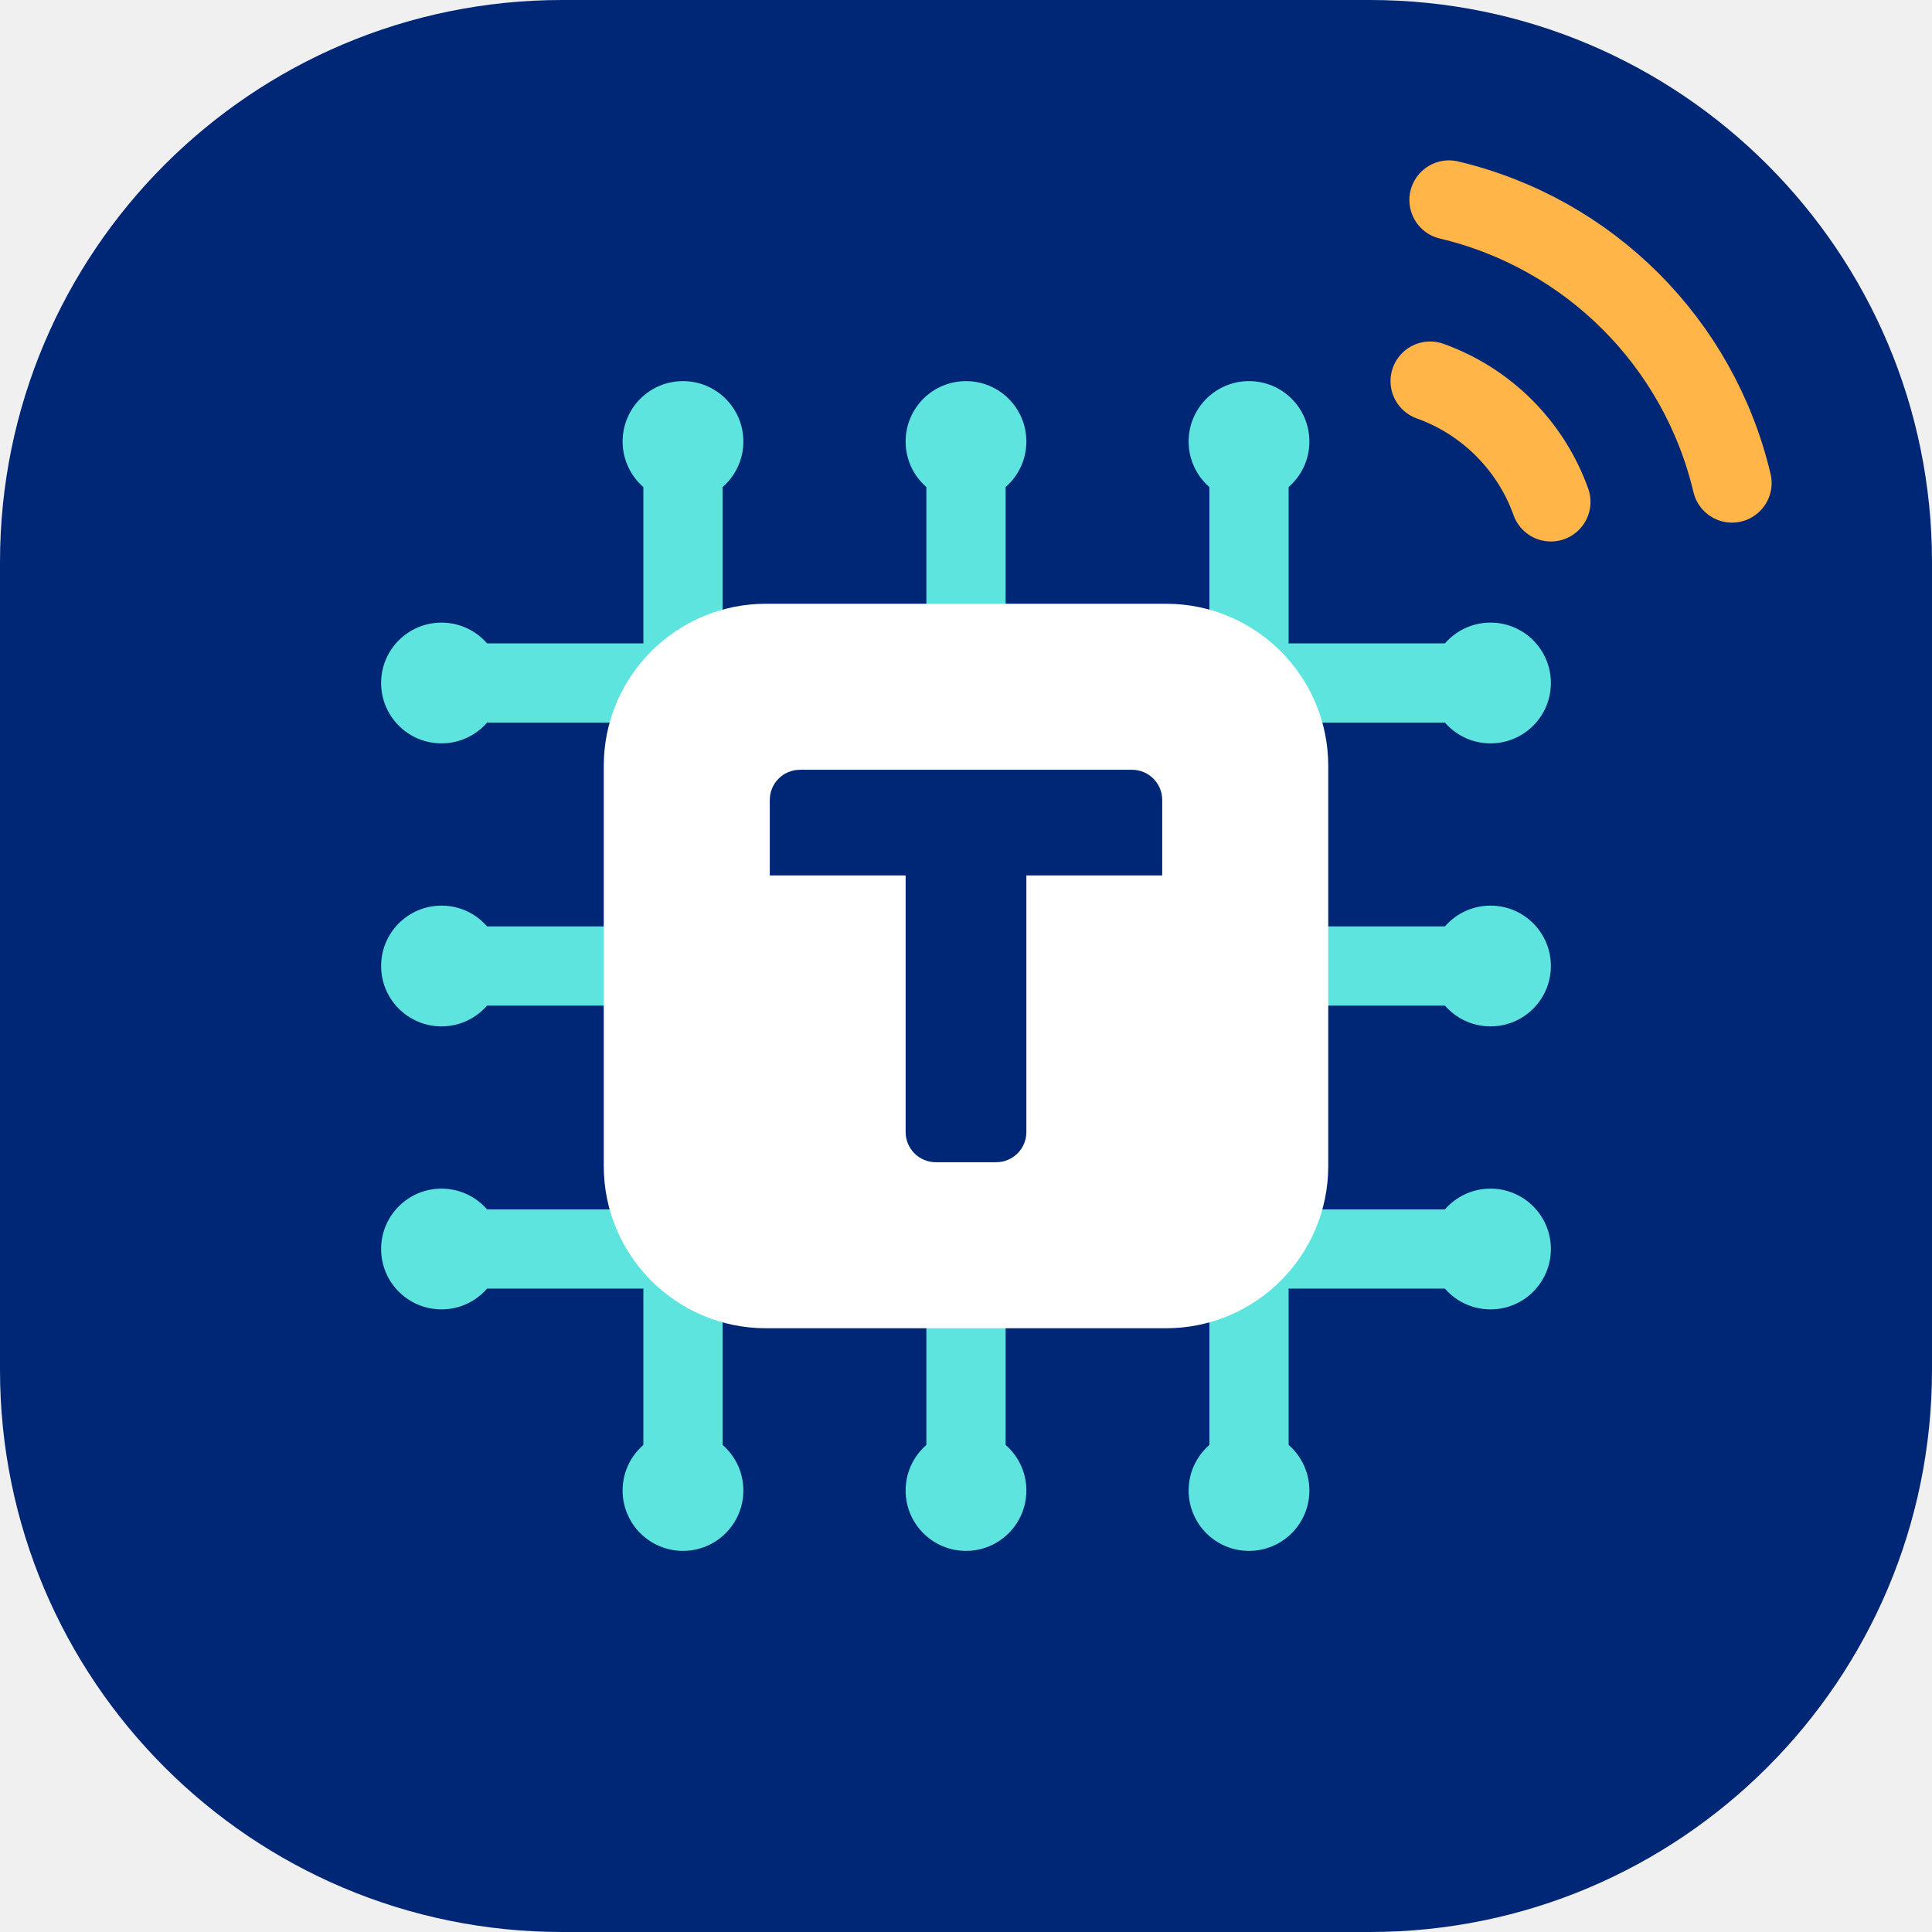
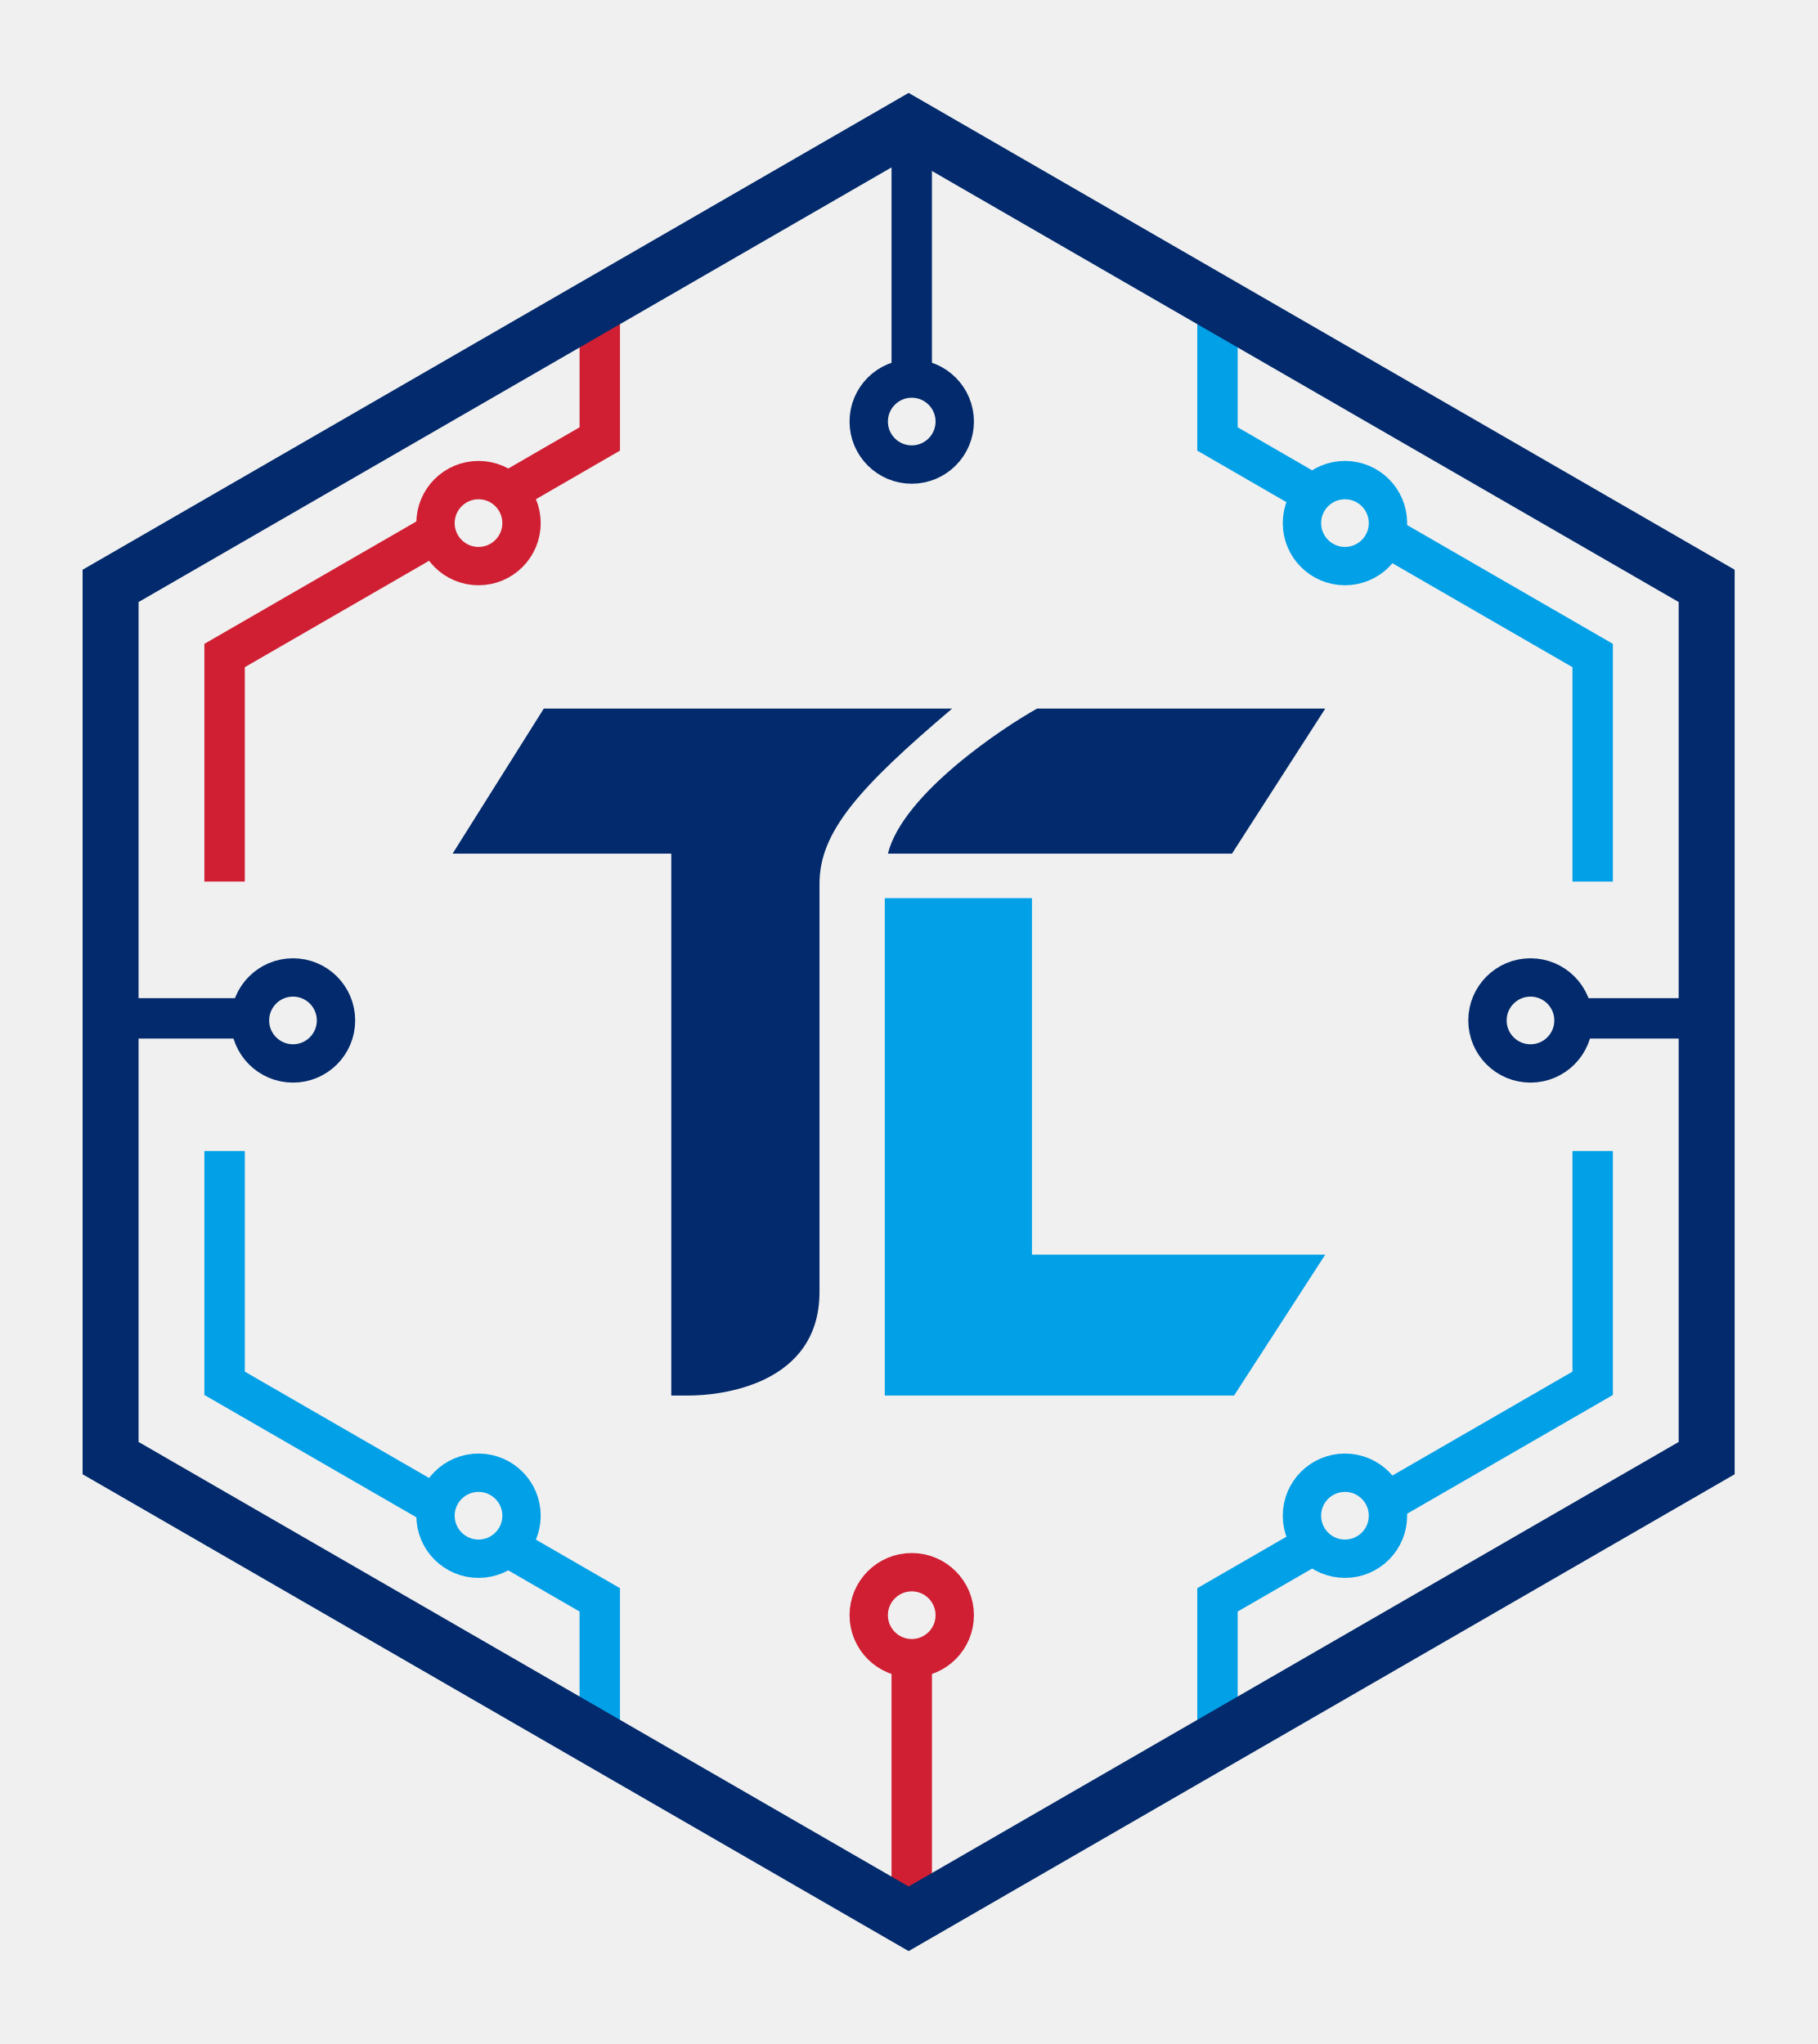
- <svg xmlns="http://www.w3.org/2000/svg" viewBox="0 0 512 512" role="img" aria-labelledby="title desc">
-   <rect width="512" height="512" rx="149" fill="#002776" />
-   <g stroke="#5DE4DF" stroke-width="21" stroke-linecap="round">
-     <line x1="170" y1="181" x2="117" y2="181" />
-     <line x1="170" y1="256" x2="117" y2="256" />
-     <line x1="170" y1="331" x2="117" y2="331" />
-     <line x1="342" y1="181" x2="395" y2="181" />
-     <line x1="342" y1="256" x2="395" y2="256" />
-     <line x1="342" y1="331" x2="395" y2="331" />
-     <line x1="181" y1="170" x2="181" y2="117" />
-     <line x1="256" y1="170" x2="256" y2="117" />
-     <line x1="331" y1="170" x2="331" y2="117" />
-     <line x1="181" y1="342" x2="181" y2="395" />
-     <line x1="256" y1="342" x2="256" y2="395" />
-     <line x1="331" y1="342" x2="331" y2="395" />
-   </g>
-   <g fill="#5DE4DF">
-     <circle cx="117" cy="181" r="16" />
-     <circle cx="117" cy="256" r="16" />
-     <circle cx="117" cy="331" r="16" />
-     <circle cx="395" cy="181" r="16" />
-     <circle cx="395" cy="256" r="16" />
-     <circle cx="395" cy="331" r="16" />
-     <circle cx="181" cy="117" r="16" />
-     <circle cx="256" cy="117" r="16" />
-     <circle cx="331" cy="117" r="16" />
-     <circle cx="181" cy="395" r="16" />
-     <circle cx="256" cy="395" r="16" />
-     <circle cx="331" cy="395" r="16" />
-   </g>
-   <rect x="160" y="160" width="192" height="192" rx="43" fill="#fff" />
-   <path fill="#002776" d="M212,204 L300,204 A8,8 0 0 1 308,212 L308,232 L272,232 L272,300 A8,8 0 0 1 264,308 L248,308 A8,8 0 0 1 240,300 L240,232 L204,232 L204,212 A8,8 0 0 1 212,204 Z" />
-   <g fill="none" stroke="#FFB547" stroke-width="21" stroke-linecap="round">
-     <path d="M379,101 a53,53 0 0 1 32,32" />
-     <path d="M384,53 a101,101 0 0 1 75,75" />
+ <svg xmlns="http://www.w3.org/2000/svg" role="img" aria-label="Tokgöz Lab" viewBox="187.65 121.577 876.7 986.346">
+   <g id="logo">
+     <g id="circuit">
+       <path id="trace-top" d="M627.5,192 V304.25" style="stroke-linejoin:miter;stroke-linecap:butt;stroke-miterlimit:10;fill:none;stroke:#022A6C;stroke-width:19.5" />
+       <path id="trace-bottom" d="M627.5,1040 V921.75" style="stroke-linejoin:miter;stroke-linecap:butt;stroke-miterlimit:10;fill:none;stroke:#D01F33;stroke-width:19.5" />
+       <path id="trace-left" d="M248,613 H306.75" style="stroke-linejoin:miter;stroke-linecap:butt;stroke-miterlimit:10;fill:none;stroke:#022A6C;stroke-width:19.5" />
+       <path id="trace-right" d="M1004,613 H945.25" style="stroke-linejoin:miter;stroke-linecap:butt;stroke-miterlimit:10;fill:none;stroke:#022A6C;stroke-width:19.5" />
+       <path id="trace-ul" d="M477,270 V333.4 L434.8,357.8 M399.2,378.3 L296,437.9 V547" style="stroke-linejoin:miter;stroke-linecap:butt;stroke-miterlimit:10;fill:none;stroke:#D01F33;stroke-width:19.5" />
+       <path id="trace-ll" d="M296,677 V789.1 L399.6,848.9 M434.4,869 L477,893.6 V955" style="stroke-linejoin:miter;stroke-linecap:butt;stroke-miterlimit:10;fill:none;stroke:#02A0E7;stroke-width:19.5" />
+       <path id="trace-ur" d="M775,270 V333.4 L817.2,357.8 M852.8,378.3 L956,437.9 V547" style="stroke-linejoin:miter;stroke-linecap:butt;stroke-miterlimit:10;fill:none;stroke:#02A0E7;stroke-width:19.5" />
+       <path id="trace-lr" d="M956,677 V789.1 L852.4,848.9 M817.6,869 L775,893.6 V955" style="stroke-linejoin:miter;stroke-linecap:butt;stroke-miterlimit:10;fill:none;stroke:#02A0E7;stroke-width:19.5" />
+     </g>
+     <g id="nodes" transform="translate(1.5,1)">
+       <circle id="node-top" cx="626" cy="324" r="20.75" style="fill:none;stroke:#022A6C;stroke-width:18.5" />
+       <circle id="node-bottom" cx="626" cy="900" r="20.75" style="fill:none;stroke:#D01F33;stroke-width:18.5" />
+       <circle id="node-left" cx="327.5" cy="613" r="20.75" style="fill:none;stroke:#022A6C;stroke-width:18.5" />
+       <circle id="node-right" cx="924.5" cy="613" r="20.75" style="fill:none;stroke:#022A6C;stroke-width:18.5" />
+       <circle id="node-ul" cx="417" cy="373" r="20.75" style="fill:none;stroke:#D01F33;stroke-width:18.5" />
+       <circle id="node-ur" cx="835" cy="373" r="20.75" style="fill:none;stroke:#02A0E7;stroke-width:18.5" />
+       <circle id="node-ll" cx="417" cy="852" r="20.75" style="fill:none;stroke:#02A0E7;stroke-width:18.5" />
+       <circle id="node-lr" cx="835" cy="852" r="20.75" style="fill:none;stroke:#02A0E7;stroke-width:18.5" />
+     </g>
+     <polygon id="hexagon" points="626,182 1011,404.3 1011,825.2 626,1047.5 241,825.2 241,404.3" style="stroke-linejoin:miter;stroke-miterlimit:4;fill:none;stroke:#022A6C;stroke-width:27" />
+     <g id="monogram">
+       <path id="letter-t" d="M450,463.5 H647 C602,501.7 583,523 583,548 V745 C583,790 535,795 520,795 H511.5 V533.5 H406 Z" style="fill:#022A6C" />
+       <path id="letter-c-top" d="M688,463.5 H827 L782,533.5 H616 C623.3,504.4 672.3,472.2 688,463.5 Z" style="fill:#022A6C" />
+       <path id="letter-l" d="M614.5,555 H685.5 V727 H827 L783,795 H614.5 Z" style="fill:#02A0E7" />
+     </g>
  </g>
</svg>
